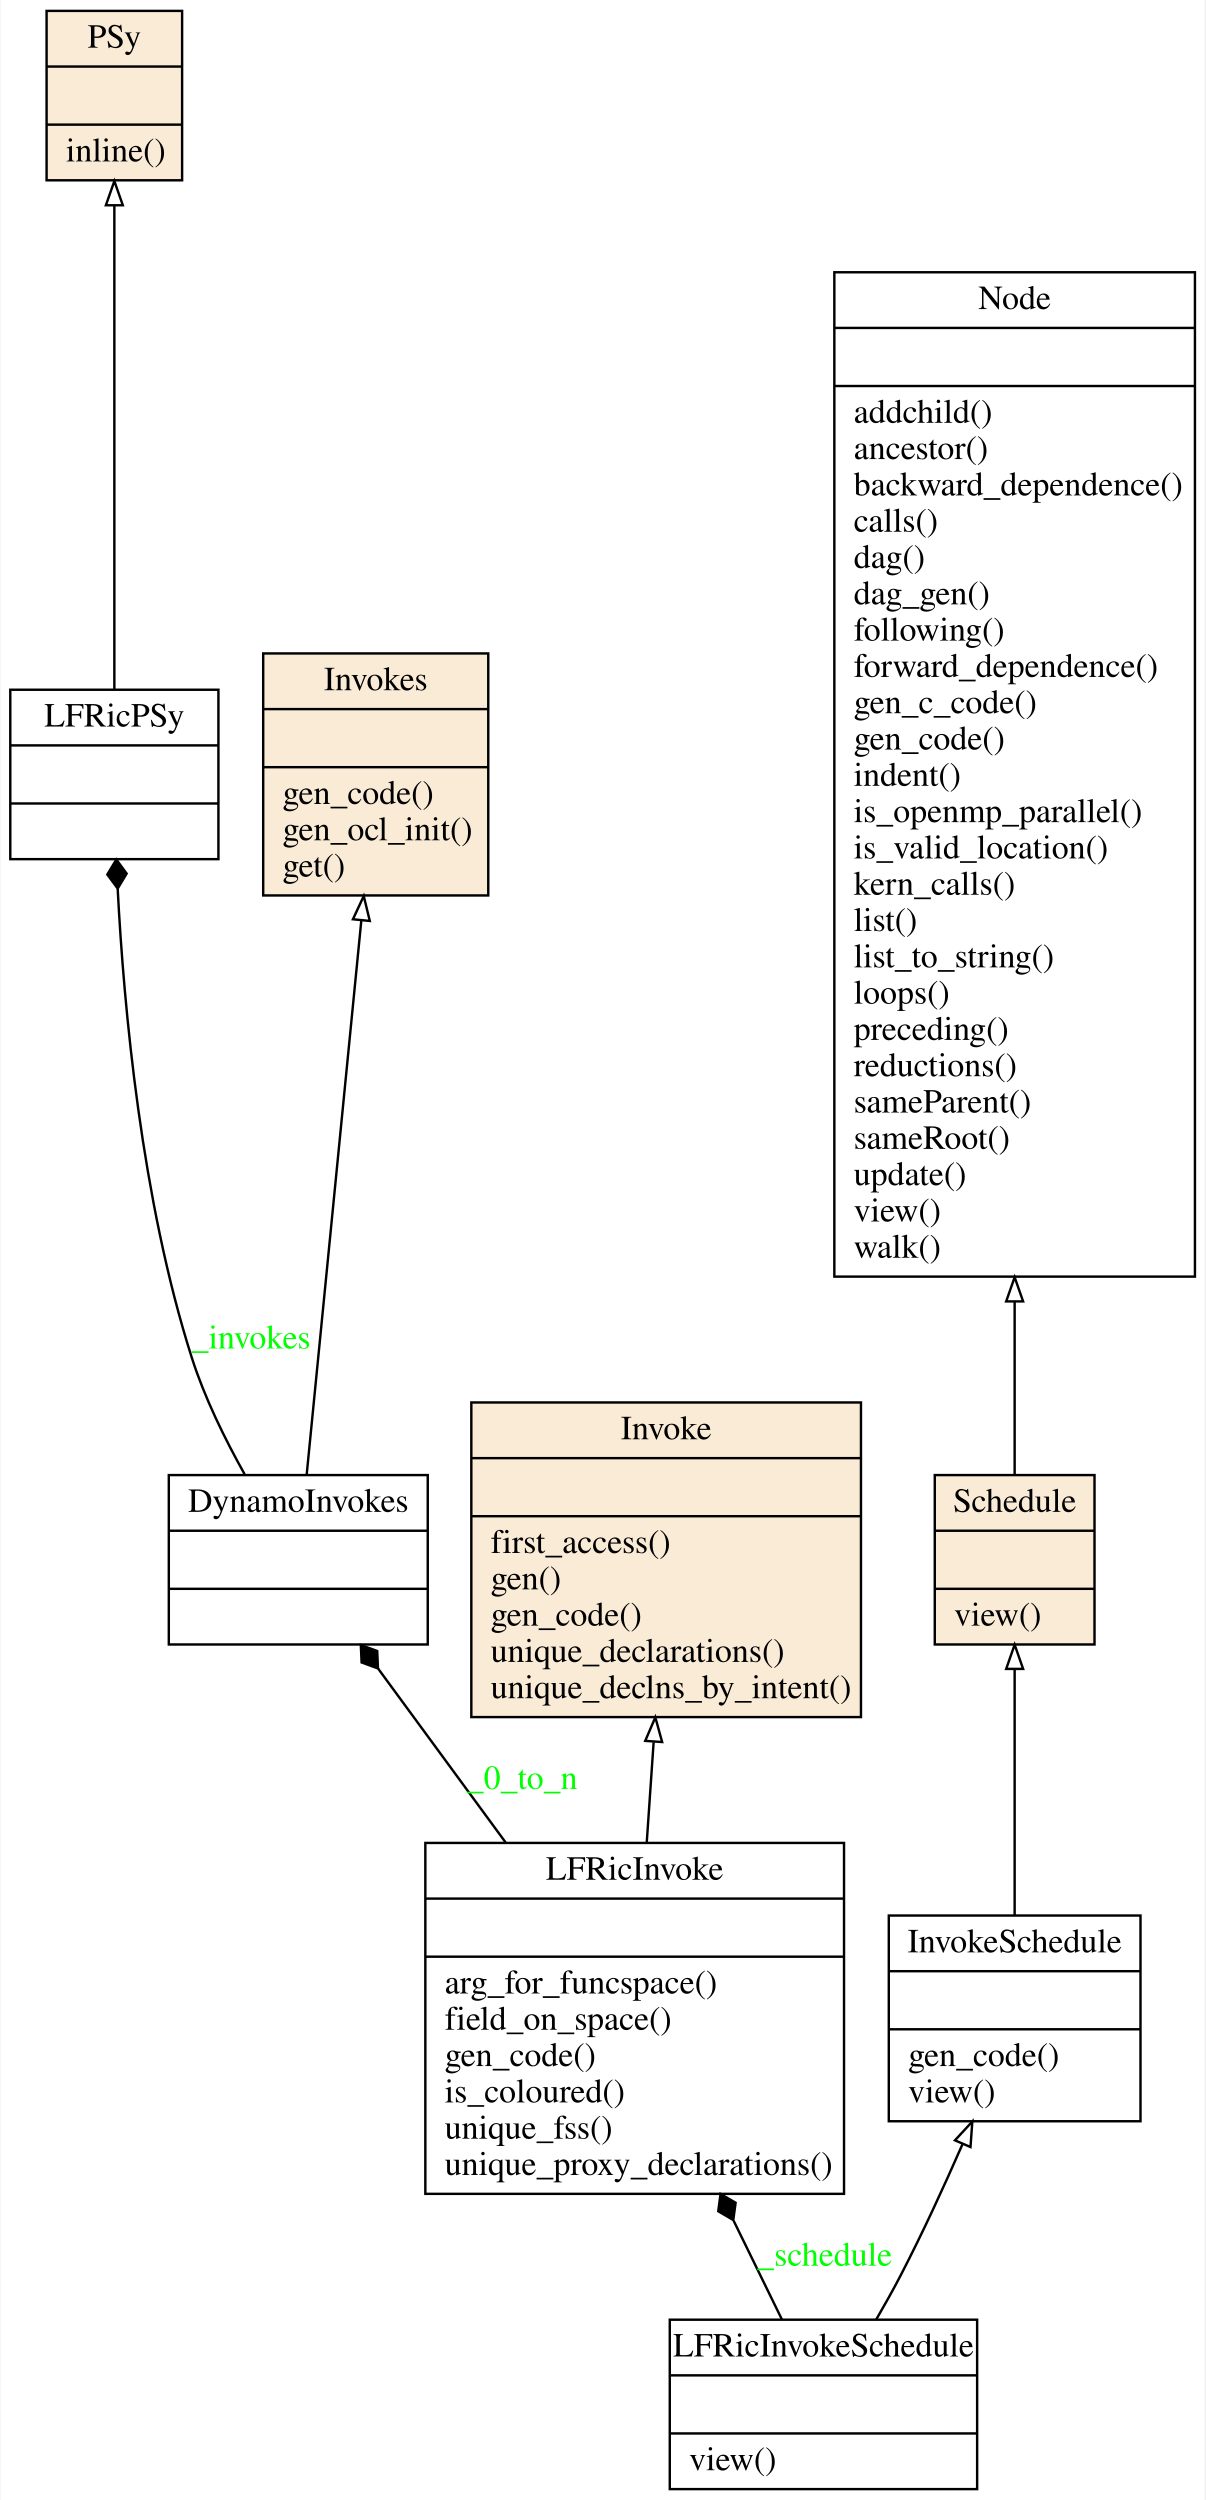
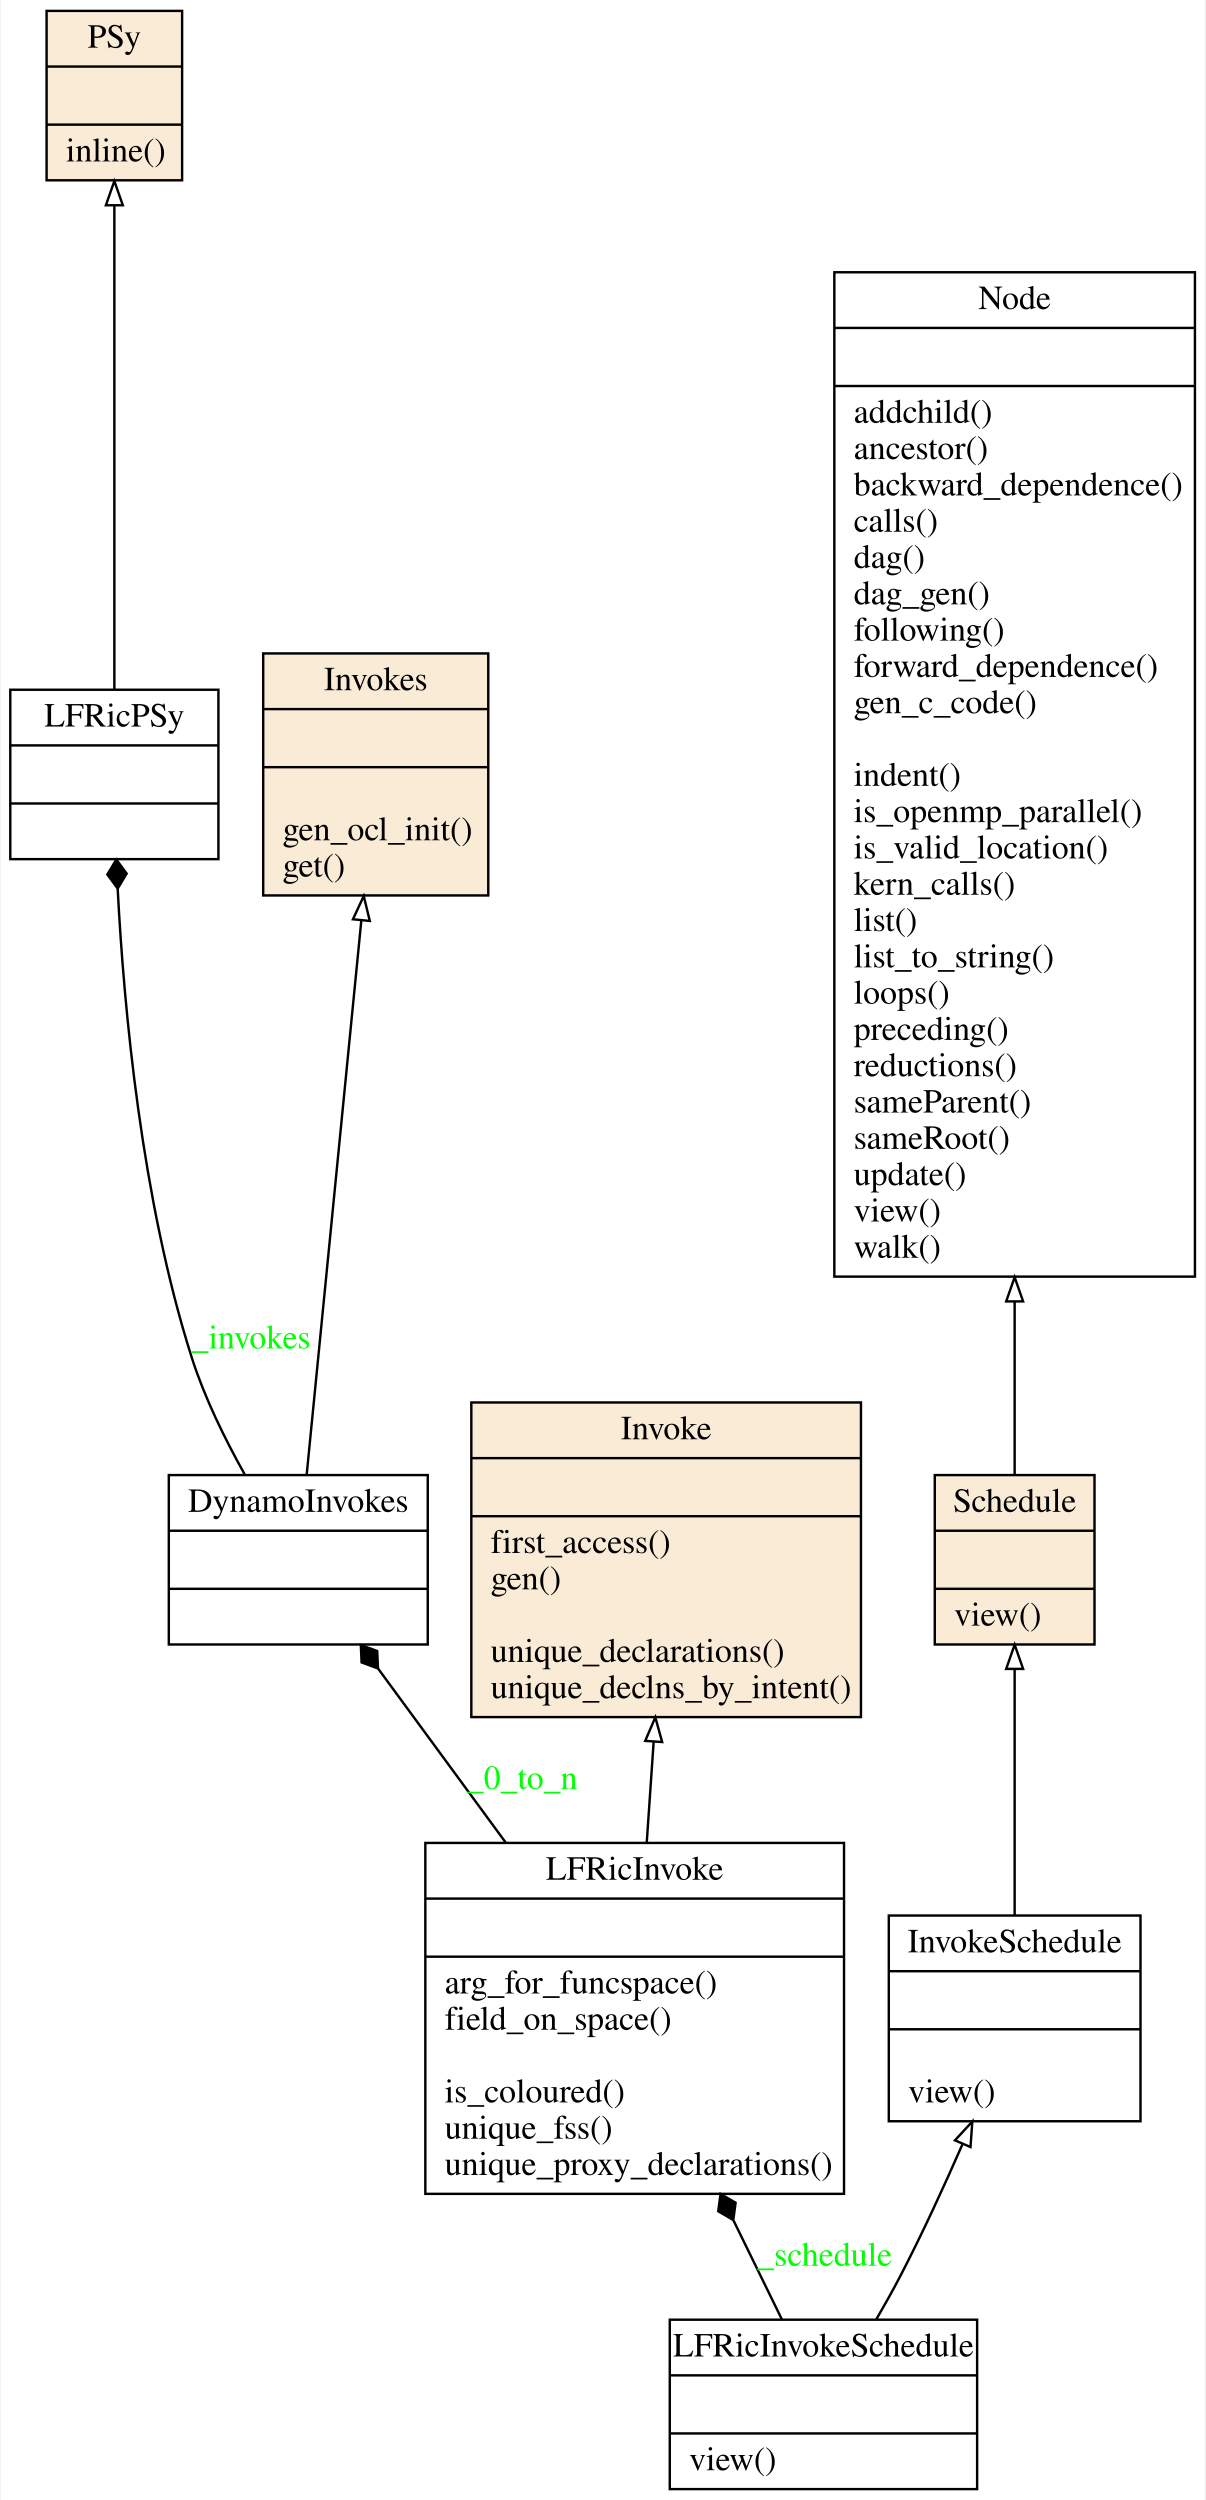
<svg xmlns="http://www.w3.org/2000/svg" width="498pt" height="1033pt" viewBox="0.00 0.00 497.50 1033.00">
  <g id="graph0" class="graph" transform="scale(1 1) rotate(0) translate(4 1029)">
    <polygon fill="#ffffff" stroke="transparent" points="-4,4 -4,-1029 493.5,-1029 493.5,4 -4,4" />
    <g id="node1" class="node">
      <polygon fill="none" stroke="#000000" points="171.5,-122.5 171.5,-267.5 344.5,-267.5 344.5,-122.5 171.5,-122.5" />
      <text text-anchor="middle" x="258" y="-252.3" font-family="Times,serif" font-size="14.00" fill="#000000">LFRicInvoke</text>
      <polyline fill="none" stroke="#000000" points="171.5,-244.5 344.5,-244.5 " />
      <polyline fill="none" stroke="#000000" points="171.5,-220.5 344.5,-220.5 " />
      <text text-anchor="start" x="179.5" y="-205.3" font-family="Times,serif" font-size="14.00" fill="#000000">arg_for_funcspace()</text>
      <text text-anchor="start" x="179.5" y="-190.3" font-family="Times,serif" font-size="14.00" fill="#000000">field_on_space()</text>
-       <text text-anchor="start" x="179.5" y="-175.3" font-family="Times,serif" font-size="14.00" fill="#000000">gen_code()</text>
      <text text-anchor="start" x="179.5" y="-160.3" font-family="Times,serif" font-size="14.00" fill="#000000">is_coloured()</text>
      <text text-anchor="start" x="179.5" y="-145.3" font-family="Times,serif" font-size="14.00" fill="#000000">unique_fss()</text>
      <text text-anchor="start" x="179.5" y="-130.3" font-family="Times,serif" font-size="14.00" fill="#000000">unique_proxy_declarations()</text>
    </g>
    <g id="node3" class="node">
      <polygon fill="none" stroke="#000000" points="65.5,-349.5 65.5,-419.5 172.5,-419.5 172.5,-349.5 65.5,-349.5" />
      <text text-anchor="middle" x="119" y="-404.3" font-family="Times,serif" font-size="14.00" fill="#000000">DynamoInvokes</text>
      <polyline fill="none" stroke="#000000" points="65.5,-396.5 172.5,-396.5 " />
      <polyline fill="none" stroke="#000000" points="65.5,-372.5 172.5,-372.5 " />
      <text text-anchor="middle" x="119" y="-357.3" font-family="Times,serif" font-size="14.00" fill="#000000"> </text>
    </g>
    <g id="edge2" class="edge">
      <path fill="none" stroke="#000000" d="M204.656,-267.724C186.944,-291.872 167.749,-318.041 152.028,-339.473" />
      <polygon fill="#000000" stroke="#000000" points="151.937,-339.597 151.613,-346.801 144.839,-349.273 145.163,-342.069 151.937,-339.597" />
      <text text-anchor="middle" x="211.5" y="-289.8" font-family="Times,serif" font-size="14.00" fill="#00ff00">_0_to_n</text>
    </g>
    <g id="node5" class="node">
      <polygon fill="#faebd7" stroke="#000000" points="190.5,-319.5 190.5,-449.5 351.5,-449.5 351.5,-319.5 190.5,-319.5" />
      <text text-anchor="middle" x="271" y="-434.3" font-family="Times,serif" font-size="14.00" fill="#000000">Invoke</text>
      <polyline fill="none" stroke="#000000" points="190.5,-426.5 351.5,-426.5 " />
      <polyline fill="none" stroke="#000000" points="190.5,-402.5 351.5,-402.5 " />
      <text text-anchor="start" x="198.5" y="-387.3" font-family="Times,serif" font-size="14.00" fill="#000000">first_access()</text>
      <text text-anchor="start" x="198.5" y="-372.3" font-family="Times,serif" font-size="14.00" fill="#000000">gen()</text>
-       <text text-anchor="start" x="198.5" y="-357.3" font-family="Times,serif" font-size="14.00" fill="#000000">gen_code()</text>
      <text text-anchor="start" x="198.5" y="-342.3" font-family="Times,serif" font-size="14.00" fill="#000000">unique_declarations()</text>
      <text text-anchor="start" x="198.5" y="-327.3" font-family="Times,serif" font-size="14.00" fill="#000000">unique_declns_by_intent()</text>
    </g>
    <g id="edge1" class="edge">
      <path fill="none" stroke="#000000" d="M262.989,-267.724C263.919,-281.281 264.893,-295.475 265.828,-309.111" />
      <polygon fill="none" stroke="#000000" points="262.358,-309.672 266.535,-319.409 269.342,-309.193 262.358,-309.672" />
    </g>
    <g id="node2" class="node">
      <polygon fill="none" stroke="#000000" points="272.5,-.5 272.5,-70.5 399.5,-70.5 399.5,-.5 272.5,-.5" />
      <text text-anchor="middle" x="336" y="-55.3" font-family="Times,serif" font-size="14.00" fill="#000000">LFRicInvokeSchedule</text>
      <polyline fill="none" stroke="#000000" points="272.5,-47.5 399.5,-47.5 " />
      <polyline fill="none" stroke="#000000" points="272.5,-23.5 399.5,-23.5 " />
      <text text-anchor="start" x="280.5" y="-8.3" font-family="Times,serif" font-size="14.00" fill="#000000">view()</text>
    </g>
    <g id="edge4" class="edge">
      <path fill="none" stroke="#000000" d="M318.883,-70.503C312.915,-82.707 305.936,-96.977 298.875,-111.415" />
      <polygon fill="#000000" stroke="#000000" points="298.747,-111.678 299.704,-118.825 293.475,-122.458 292.518,-115.31 298.747,-111.678" />
      <text text-anchor="middle" x="336.5" y="-92.8" font-family="Times,serif" font-size="14.00" fill="#00ff00">_schedule</text>
    </g>
    <g id="node6" class="node">
      <polygon fill="none" stroke="#000000" points="363,-152.5 363,-237.5 467,-237.5 467,-152.5 363,-152.5" />
      <text text-anchor="middle" x="415" y="-222.3" font-family="Times,serif" font-size="14.00" fill="#000000">InvokeSchedule</text>
      <polyline fill="none" stroke="#000000" points="363,-214.5 467,-214.5 " />
      <polyline fill="none" stroke="#000000" points="363,-190.5 467,-190.5 " />
-       <text text-anchor="start" x="371" y="-175.3" font-family="Times,serif" font-size="14.00" fill="#000000">gen_code()</text>
      <text text-anchor="start" x="371" y="-160.3" font-family="Times,serif" font-size="14.00" fill="#000000">view()</text>
    </g>
    <g id="edge3" class="edge">
      <path fill="none" stroke="#000000" d="M357.79,-70.552C361.331,-76.632 364.862,-82.946 368,-89 376.95,-106.266 385.838,-125.597 393.437,-142.975" />
      <polygon fill="none" stroke="#000000" points="390.333,-144.616 397.518,-152.403 396.757,-141.835 390.333,-144.616" />
    </g>
    <g id="node4" class="node">
      <polygon fill="none" stroke="#000000" points="0,-674 0,-744 86,-744 86,-674 0,-674" />
      <text text-anchor="middle" x="43" y="-728.8" font-family="Times,serif" font-size="14.00" fill="#000000">LFRicPSy</text>
      <polyline fill="none" stroke="#000000" points="0,-721 86,-721 " />
      <polyline fill="none" stroke="#000000" points="0,-697 86,-697 " />
      <text text-anchor="middle" x="43" y="-681.8" font-family="Times,serif" font-size="14.00" fill="#000000"> </text>
    </g>
    <g id="edge6" class="edge">
      <path fill="none" stroke="#000000" d="M96.816,-419.863C88.724,-434.291 80.274,-451.451 75,-468 54.252,-533.111 46.948,-612.26 44.382,-661.648" />
      <polygon fill="#000000" stroke="#000000" points="44.373,-661.853 48.089,-668.033 43.814,-673.84 40.098,-667.66 44.373,-661.853" />
      <text text-anchor="middle" x="99.5" y="-471.8" font-family="Times,serif" font-size="14.00" fill="#00ff00">_invokes</text>
    </g>
    <g id="node7" class="node">
      <polygon fill="#faebd7" stroke="#000000" points="104.5,-659 104.5,-759 197.5,-759 197.5,-659 104.5,-659" />
      <text text-anchor="middle" x="151" y="-743.8" font-family="Times,serif" font-size="14.00" fill="#000000">Invokes</text>
      <polyline fill="none" stroke="#000000" points="104.5,-736 197.5,-736 " />
      <polyline fill="none" stroke="#000000" points="104.5,-712 197.5,-712 " />
-       <text text-anchor="start" x="112.5" y="-696.8" font-family="Times,serif" font-size="14.00" fill="#000000">gen_code()</text>
      <text text-anchor="start" x="112.5" y="-681.8" font-family="Times,serif" font-size="14.00" fill="#000000">gen_ocl_init()</text>
      <text text-anchor="start" x="112.5" y="-666.8" font-family="Times,serif" font-size="14.00" fill="#000000">get()</text>
    </g>
    <g id="edge5" class="edge">
      <path fill="none" stroke="#000000" d="M122.455,-419.536C127.866,-474.406 138.407,-581.296 145.054,-648.707" />
      <polygon fill="none" stroke="#000000" points="141.582,-649.156 146.046,-658.764 148.548,-648.469 141.582,-649.156" />
    </g>
    <g id="node9" class="node">
      <polygon fill="#faebd7" stroke="#000000" points="15,-954.5 15,-1024.5 71,-1024.5 71,-954.5 15,-954.5" />
      <text text-anchor="middle" x="43" y="-1009.3" font-family="Times,serif" font-size="14.00" fill="#000000">PSy</text>
      <polyline fill="none" stroke="#000000" points="15,-1001.5 71,-1001.5 " />
      <polyline fill="none" stroke="#000000" points="15,-977.5 71,-977.5 " />
      <text text-anchor="start" x="23" y="-962.3" font-family="Times,serif" font-size="14.00" fill="#000000">inline()</text>
    </g>
    <g id="edge7" class="edge">
      <path fill="none" stroke="#000000" d="M43,-744.241C43,-794.835 43,-888.086 43,-943.882" />
      <polygon fill="none" stroke="#000000" points="39.5,-944.182 43,-954.182 46.5,-944.182 39.5,-944.182" />
    </g>
    <g id="node10" class="node">
      <polygon fill="#faebd7" stroke="#000000" points="382,-349.5 382,-419.5 448,-419.5 448,-349.5 382,-349.5" />
      <text text-anchor="middle" x="415" y="-404.3" font-family="Times,serif" font-size="14.00" fill="#000000">Schedule</text>
      <polyline fill="none" stroke="#000000" points="382,-396.5 448,-396.5 " />
      <polyline fill="none" stroke="#000000" points="382,-372.5 448,-372.5 " />
      <text text-anchor="start" x="390" y="-357.3" font-family="Times,serif" font-size="14.00" fill="#000000">view()</text>
    </g>
    <g id="edge8" class="edge">
      <path fill="none" stroke="#000000" d="M415,-237.528C415,-267.822 415,-308.474 415,-339.345" />
      <polygon fill="none" stroke="#000000" points="411.5,-339.41 415,-349.411 418.5,-339.411 411.5,-339.41" />
    </g>
    <g id="node8" class="node">
      <polygon fill="none" stroke="#000000" points="340.5,-501.5 340.5,-916.5 489.5,-916.5 489.5,-501.5 340.5,-501.5" />
      <text text-anchor="middle" x="415" y="-901.3" font-family="Times,serif" font-size="14.00" fill="#000000">Node</text>
      <polyline fill="none" stroke="#000000" points="340.5,-893.5 489.5,-893.5 " />
      <polyline fill="none" stroke="#000000" points="340.5,-869.5 489.5,-869.5 " />
      <text text-anchor="start" x="348.5" y="-854.3" font-family="Times,serif" font-size="14.00" fill="#000000">addchild()</text>
      <text text-anchor="start" x="348.5" y="-839.3" font-family="Times,serif" font-size="14.00" fill="#000000">ancestor()</text>
      <text text-anchor="start" x="348.5" y="-824.3" font-family="Times,serif" font-size="14.00" fill="#000000">backward_dependence()</text>
      <text text-anchor="start" x="348.5" y="-809.3" font-family="Times,serif" font-size="14.00" fill="#000000">calls()</text>
      <text text-anchor="start" x="348.5" y="-794.3" font-family="Times,serif" font-size="14.00" fill="#000000">dag()</text>
      <text text-anchor="start" x="348.5" y="-779.3" font-family="Times,serif" font-size="14.00" fill="#000000">dag_gen()</text>
      <text text-anchor="start" x="348.5" y="-764.3" font-family="Times,serif" font-size="14.00" fill="#000000">following()</text>
      <text text-anchor="start" x="348.5" y="-749.3" font-family="Times,serif" font-size="14.00" fill="#000000">forward_dependence()</text>
      <text text-anchor="start" x="348.5" y="-734.3" font-family="Times,serif" font-size="14.00" fill="#000000">gen_c_code()</text>
-       <text text-anchor="start" x="348.5" y="-719.3" font-family="Times,serif" font-size="14.00" fill="#000000">gen_code()</text>
      <text text-anchor="start" x="348.5" y="-704.3" font-family="Times,serif" font-size="14.00" fill="#000000">indent()</text>
      <text text-anchor="start" x="348.5" y="-689.3" font-family="Times,serif" font-size="14.00" fill="#000000">is_openmp_parallel()</text>
      <text text-anchor="start" x="348.5" y="-674.3" font-family="Times,serif" font-size="14.00" fill="#000000">is_valid_location()</text>
      <text text-anchor="start" x="348.5" y="-659.3" font-family="Times,serif" font-size="14.00" fill="#000000">kern_calls()</text>
      <text text-anchor="start" x="348.5" y="-644.3" font-family="Times,serif" font-size="14.00" fill="#000000">list()</text>
      <text text-anchor="start" x="348.5" y="-629.3" font-family="Times,serif" font-size="14.00" fill="#000000">list_to_string()</text>
      <text text-anchor="start" x="348.5" y="-614.3" font-family="Times,serif" font-size="14.00" fill="#000000">loops()</text>
      <text text-anchor="start" x="348.5" y="-599.3" font-family="Times,serif" font-size="14.00" fill="#000000">preceding()</text>
      <text text-anchor="start" x="348.5" y="-584.3" font-family="Times,serif" font-size="14.00" fill="#000000">reductions()</text>
      <text text-anchor="start" x="348.5" y="-569.3" font-family="Times,serif" font-size="14.00" fill="#000000">sameParent()</text>
      <text text-anchor="start" x="348.5" y="-554.3" font-family="Times,serif" font-size="14.00" fill="#000000">sameRoot()</text>
      <text text-anchor="start" x="348.5" y="-539.3" font-family="Times,serif" font-size="14.00" fill="#000000">update()</text>
      <text text-anchor="start" x="348.5" y="-524.3" font-family="Times,serif" font-size="14.00" fill="#000000">view()</text>
      <text text-anchor="start" x="348.5" y="-509.3" font-family="Times,serif" font-size="14.00" fill="#000000">walk()</text>
    </g>
    <g id="edge9" class="edge">
      <path fill="none" stroke="#000000" d="M415,-419.536C415,-438.437 415,-463.512 415,-491.019" />
      <polygon fill="none" stroke="#000000" points="411.5,-491.257 415,-501.257 418.5,-491.257 411.5,-491.257" />
    </g>
  </g>
</svg>
